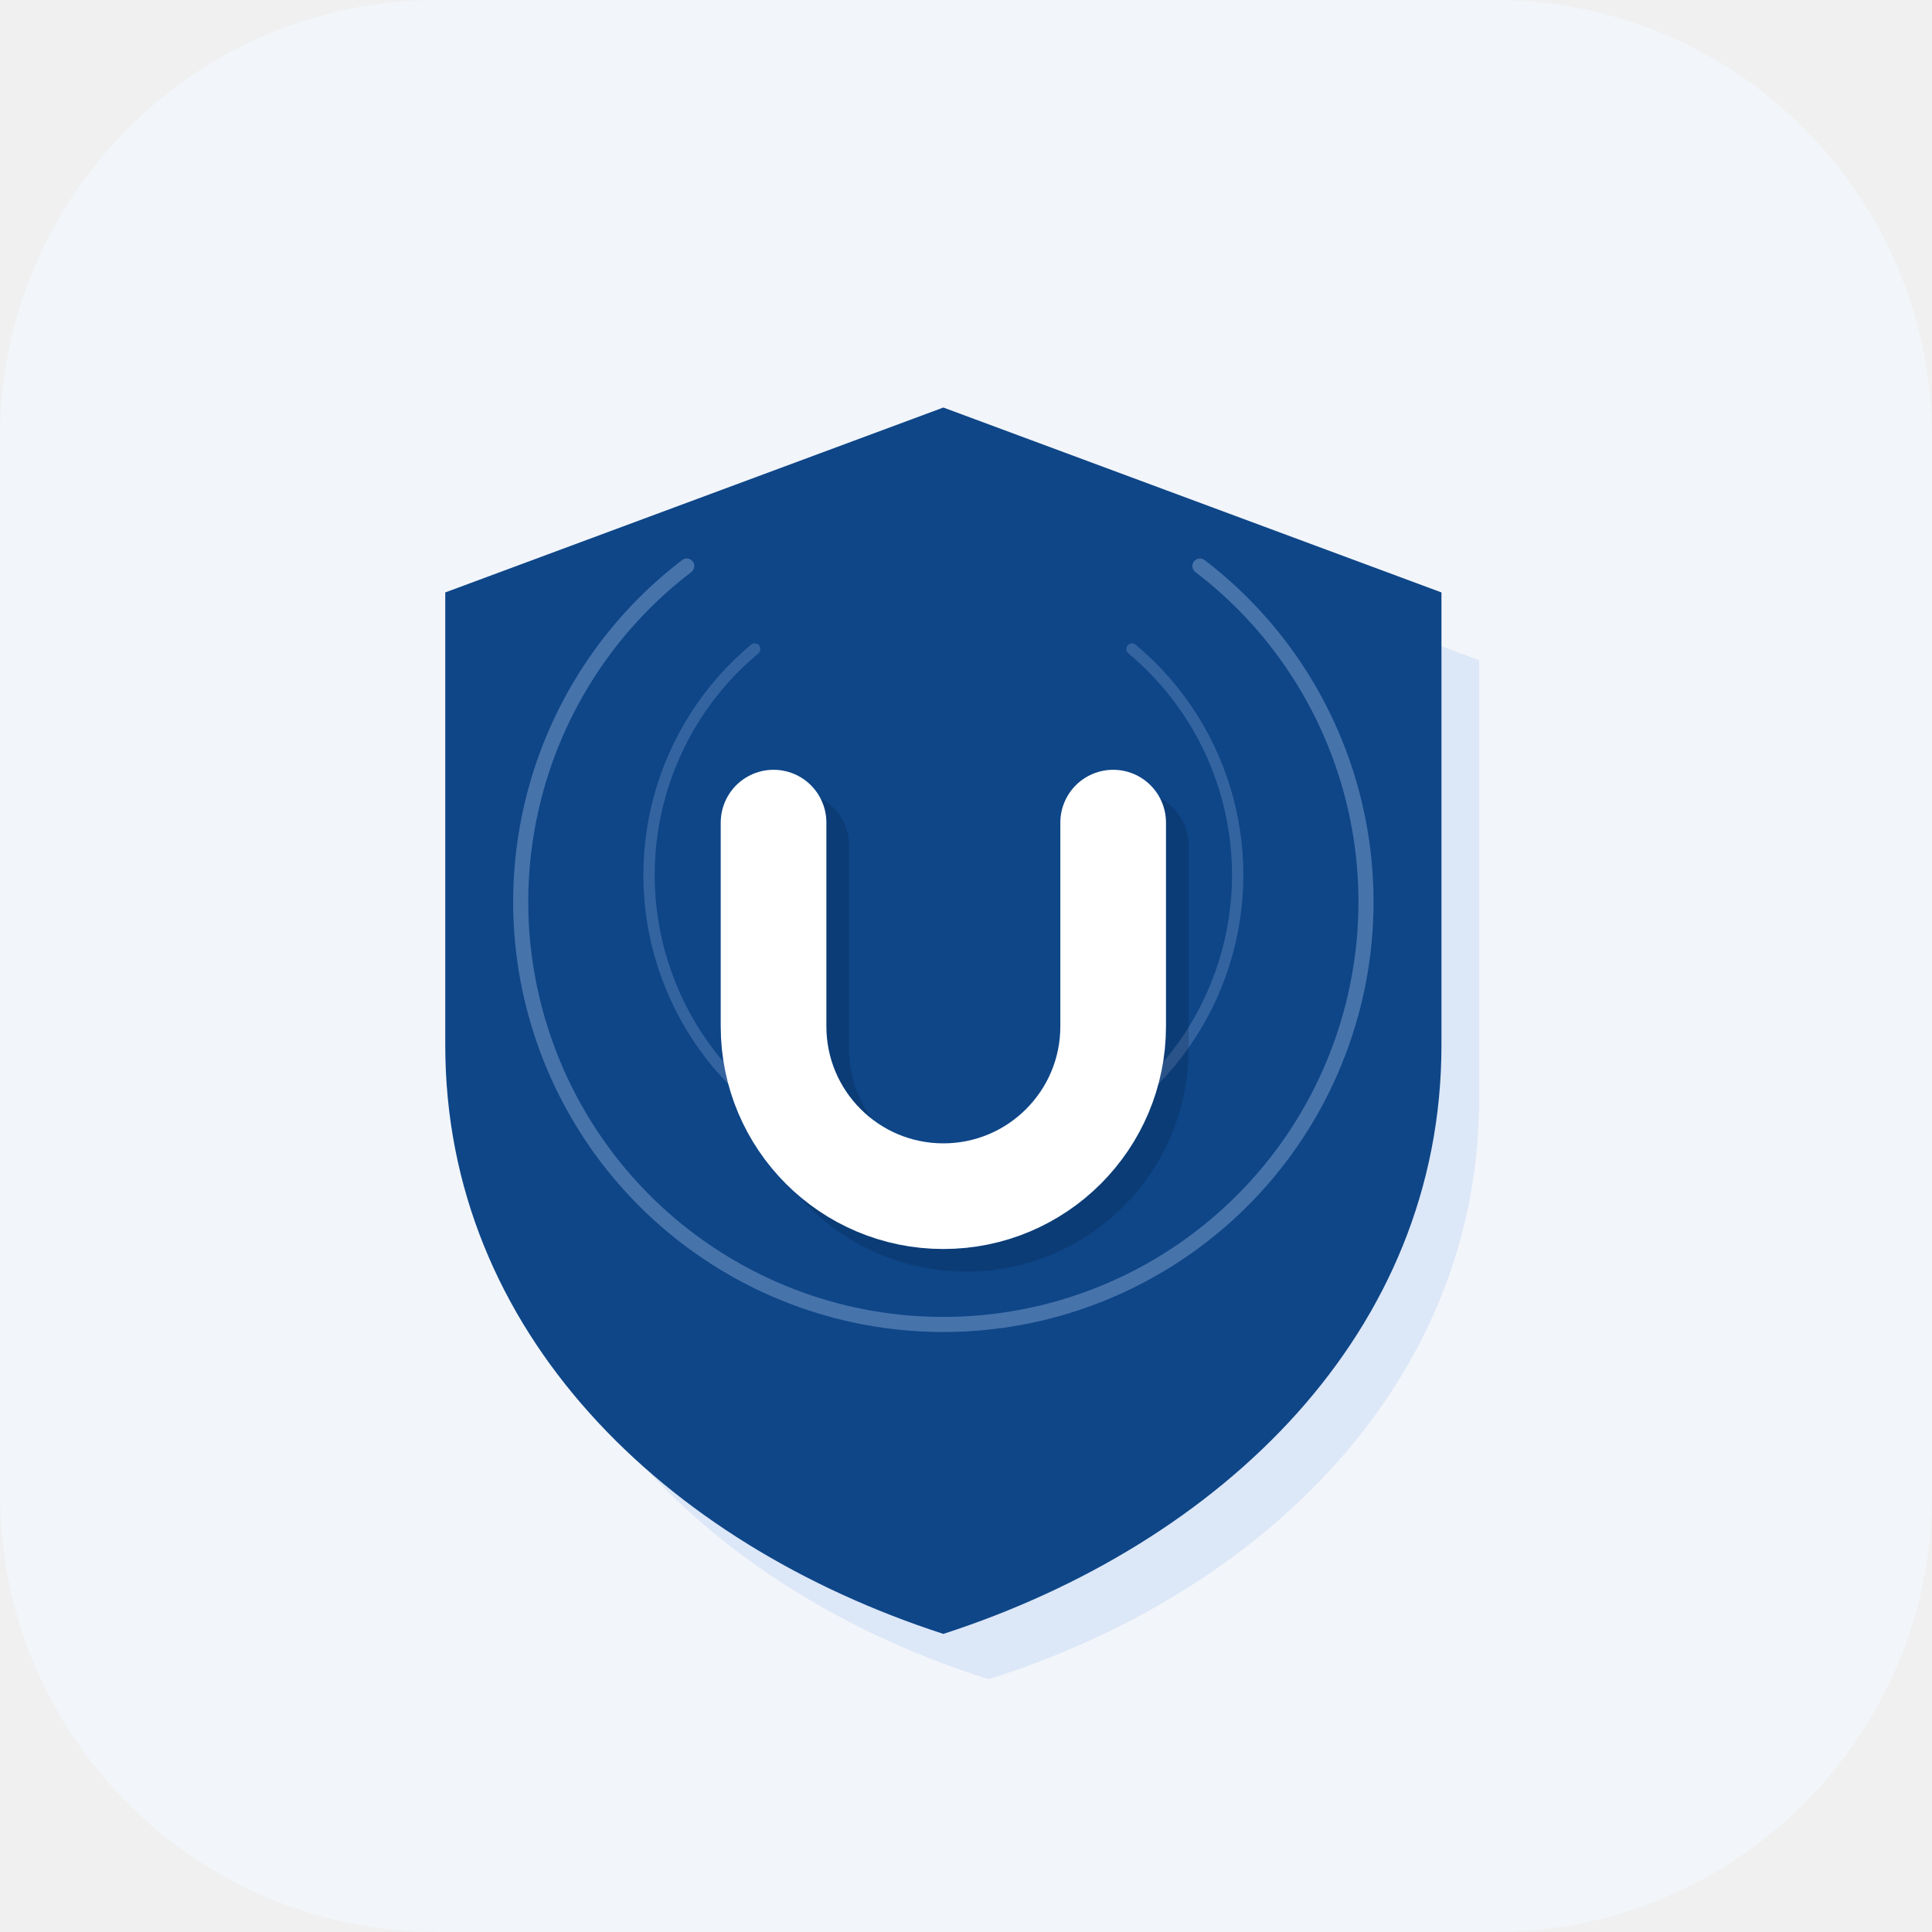
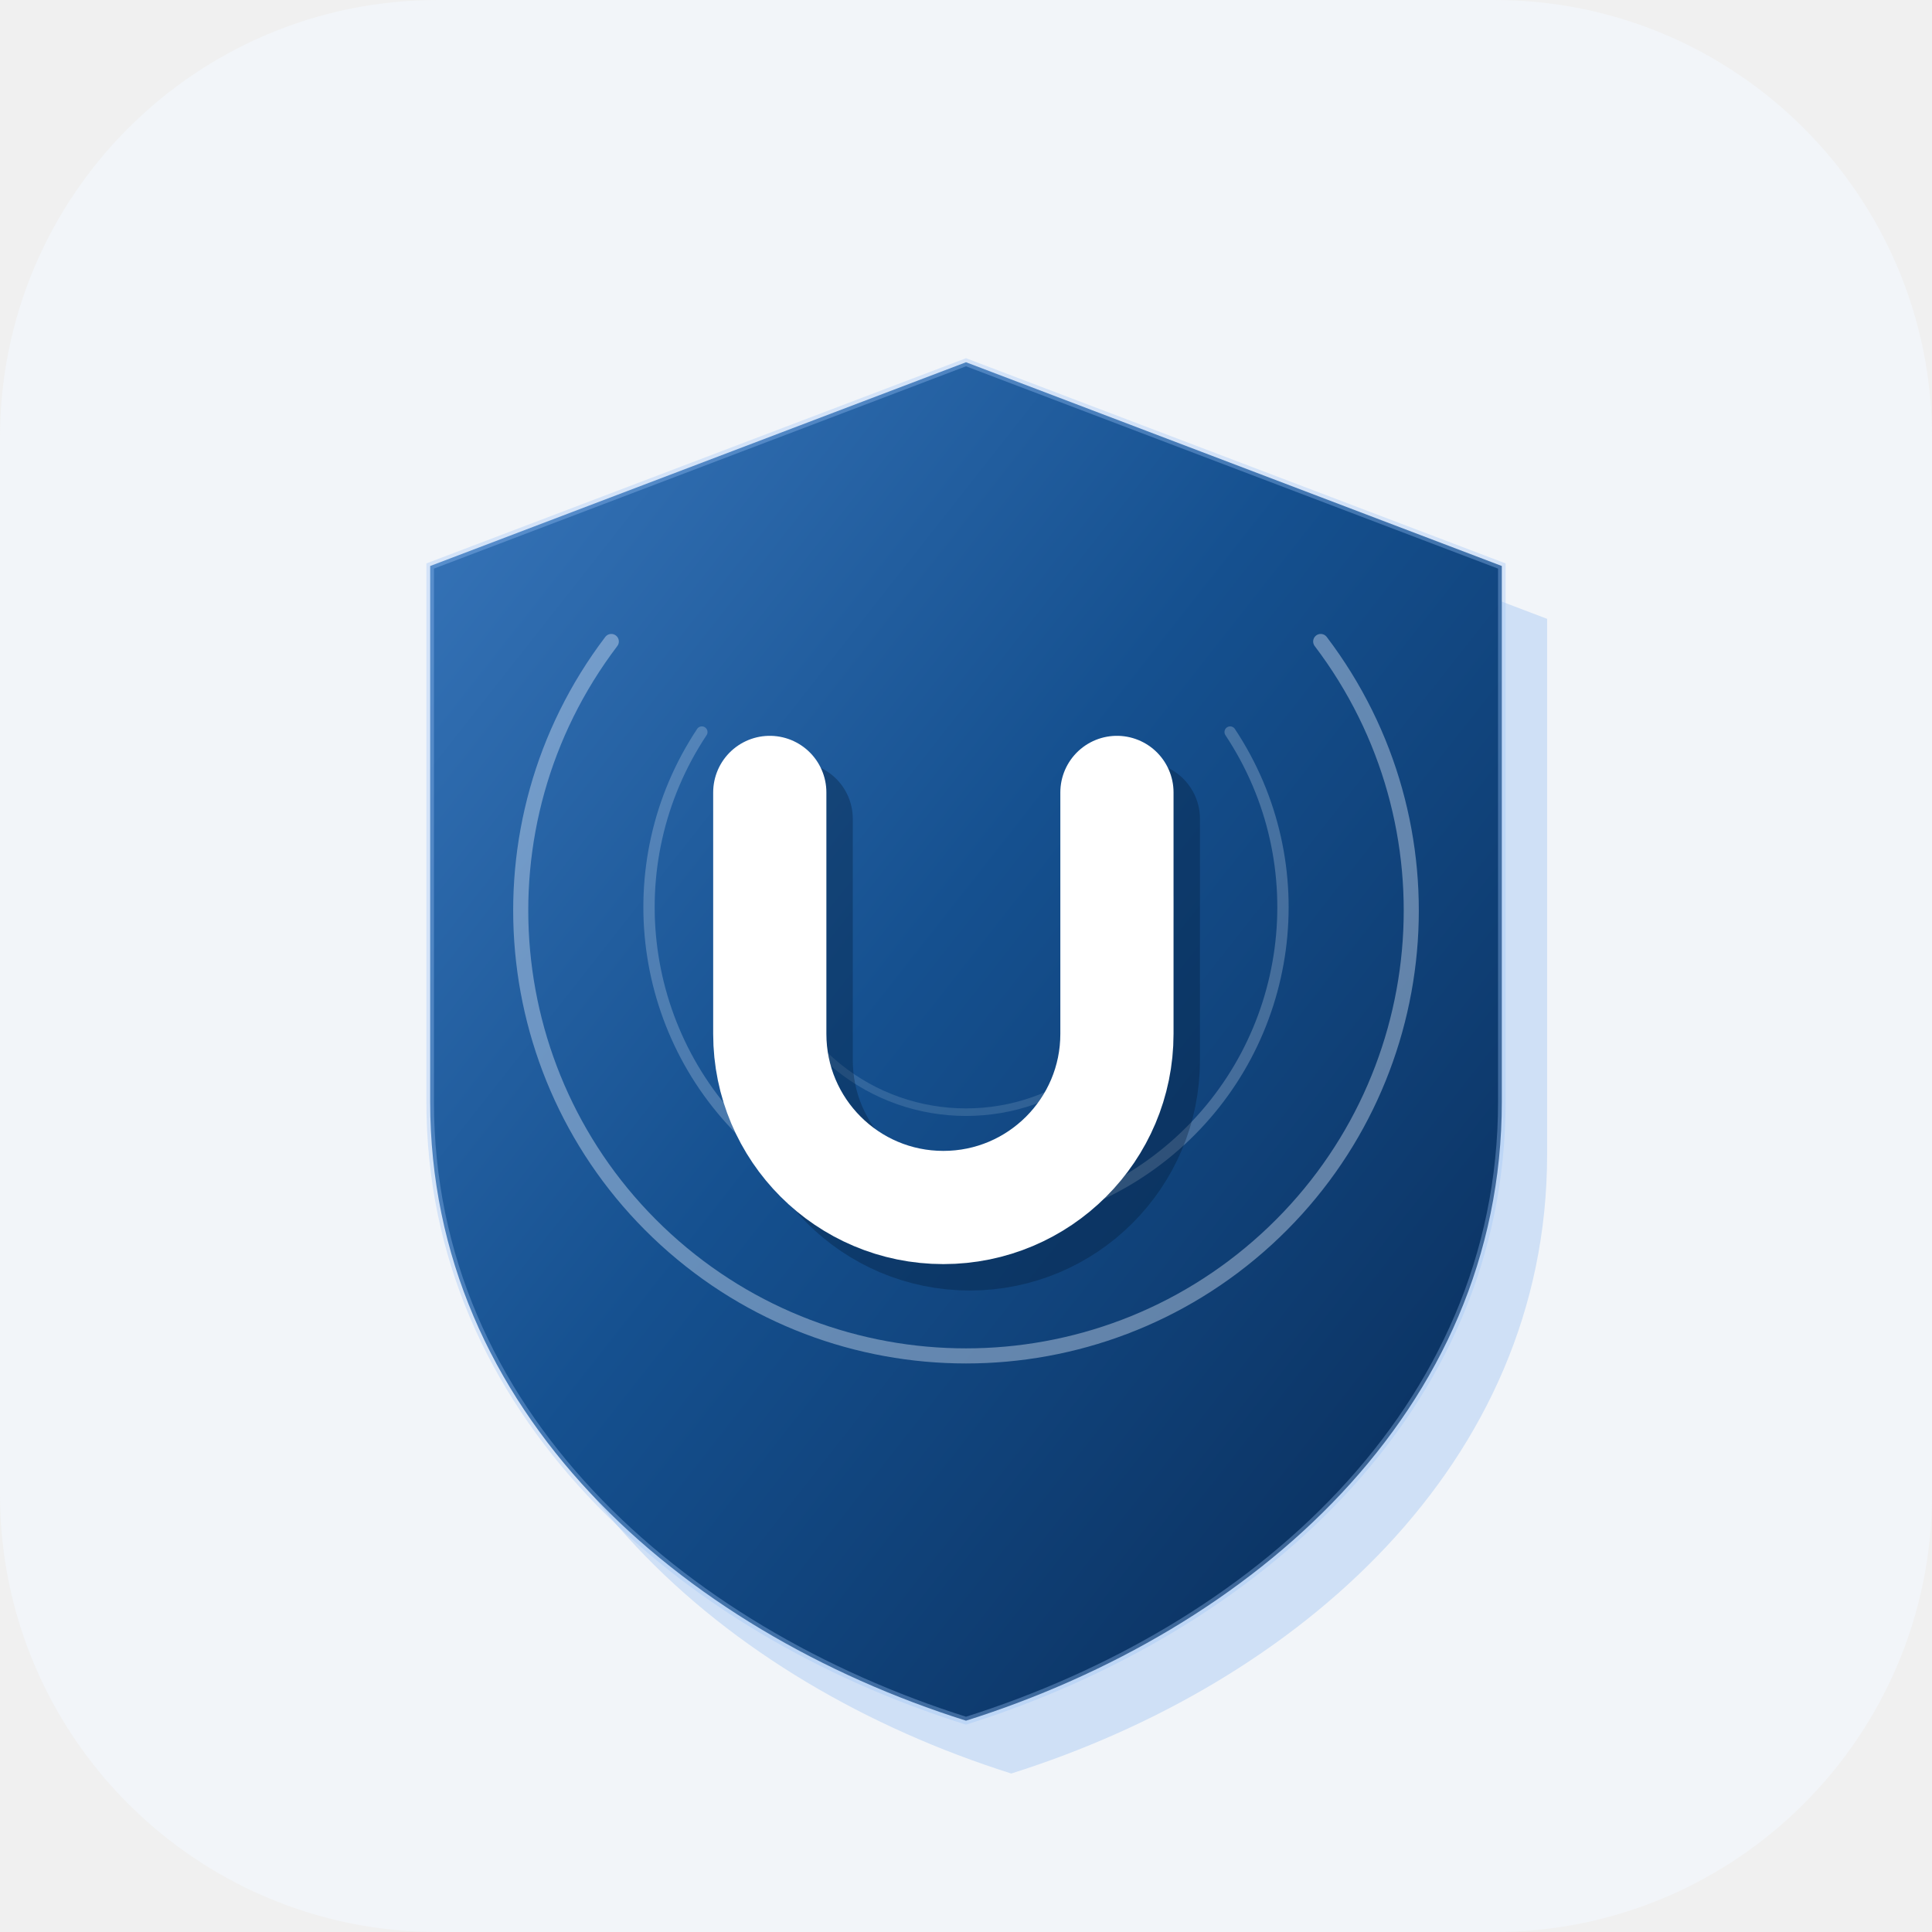
<svg xmlns="http://www.w3.org/2000/svg" width="512" height="512" viewBox="0 0 512 512">
+   <defs>
+     <linearGradient id="g" x1="0" y1="0" x2="1" y2="1">
+       <stop offset="0" stop-color="#3a78bd" />
+       <stop offset=".45" stop-color="#15508f" />
+       <stop offset="1" stop-color="#082a55" />
+     </linearGradient>
+   </defs>
  <rect width="512" height="512" rx="116" fill="#f2f5f9" />
-   <path d="M262 126 392 175v116c0 75-57 131-130 154-73-23-130-79-130-154V175z" fill="#dce7f8" />
-   <path d="M250 108 382 157v120c0 76-58 132-132 156-74-24-132-80-132-156V157z" fill="#0e4688" />
-   <path d="M318 150a112 112 0 1 1-136 0" fill="none" stroke="#cdddff" stroke-opacity=".3" stroke-width="4" stroke-linecap="round" />
-   <path d="M300 172a78 78 0 1 1-100 0" fill="none" stroke="#cdddff" stroke-opacity=".2" stroke-width="3" stroke-linecap="round" />
-   <path d="M205 218v54a45 45 0 0 0 90 0v-54" fill="none" stroke="#001738" stroke-opacity=".22" stroke-width="28" stroke-linecap="round" transform="translate(6 6)" />
-   <path d="M205 218v54a45 45 0 0 0 90 0v-54" fill="none" stroke="#fff" stroke-width="28" stroke-linecap="round" />
+   <path d="M268 110 410 164v142c0 82-66 140-142 164-76-24-142-82-142-164V164z" fill="#cfe0f6" />
+   <path d="M256 96 398 150v142c0 82-66 140-142 164-76-24-142-82-142-164V150z" fill="url(#g)" />
+   <path d="M350 170a118 118 0 1 1-188 0" fill="none" stroke="#eaf3ff" stroke-opacity=".38" stroke-width="4" stroke-linecap="round" />
+   <path d="M326 194a84 84 0 1 1-140 0" fill="none" stroke="#eaf3ff" stroke-opacity=".24" stroke-width="3" stroke-linecap="round" />
+   <path d="M304 216a54 54 0 1 1-96 0" fill="none" stroke="#eaf3ff" stroke-opacity=".14" stroke-width="2" stroke-linecap="round" />
+   <path d="M256 96 398 150v142c0 82-66 140-142 164-76-24-142-82-142-164V150z" fill="none" stroke="#9cc3f5" stroke-opacity=".35" stroke-width="2" />
+   <path d="M204 210v64a46 46 0 0 0 92 0v-64" fill="none" stroke="#02162f" stroke-opacity=".32" stroke-width="30" stroke-linecap="round" transform="translate(7 7)" />
+   <path d="M204 210v64a46 46 0 0 0 92 0v-64" fill="none" stroke="#fff" stroke-width="30" stroke-linecap="round" />
</svg>
